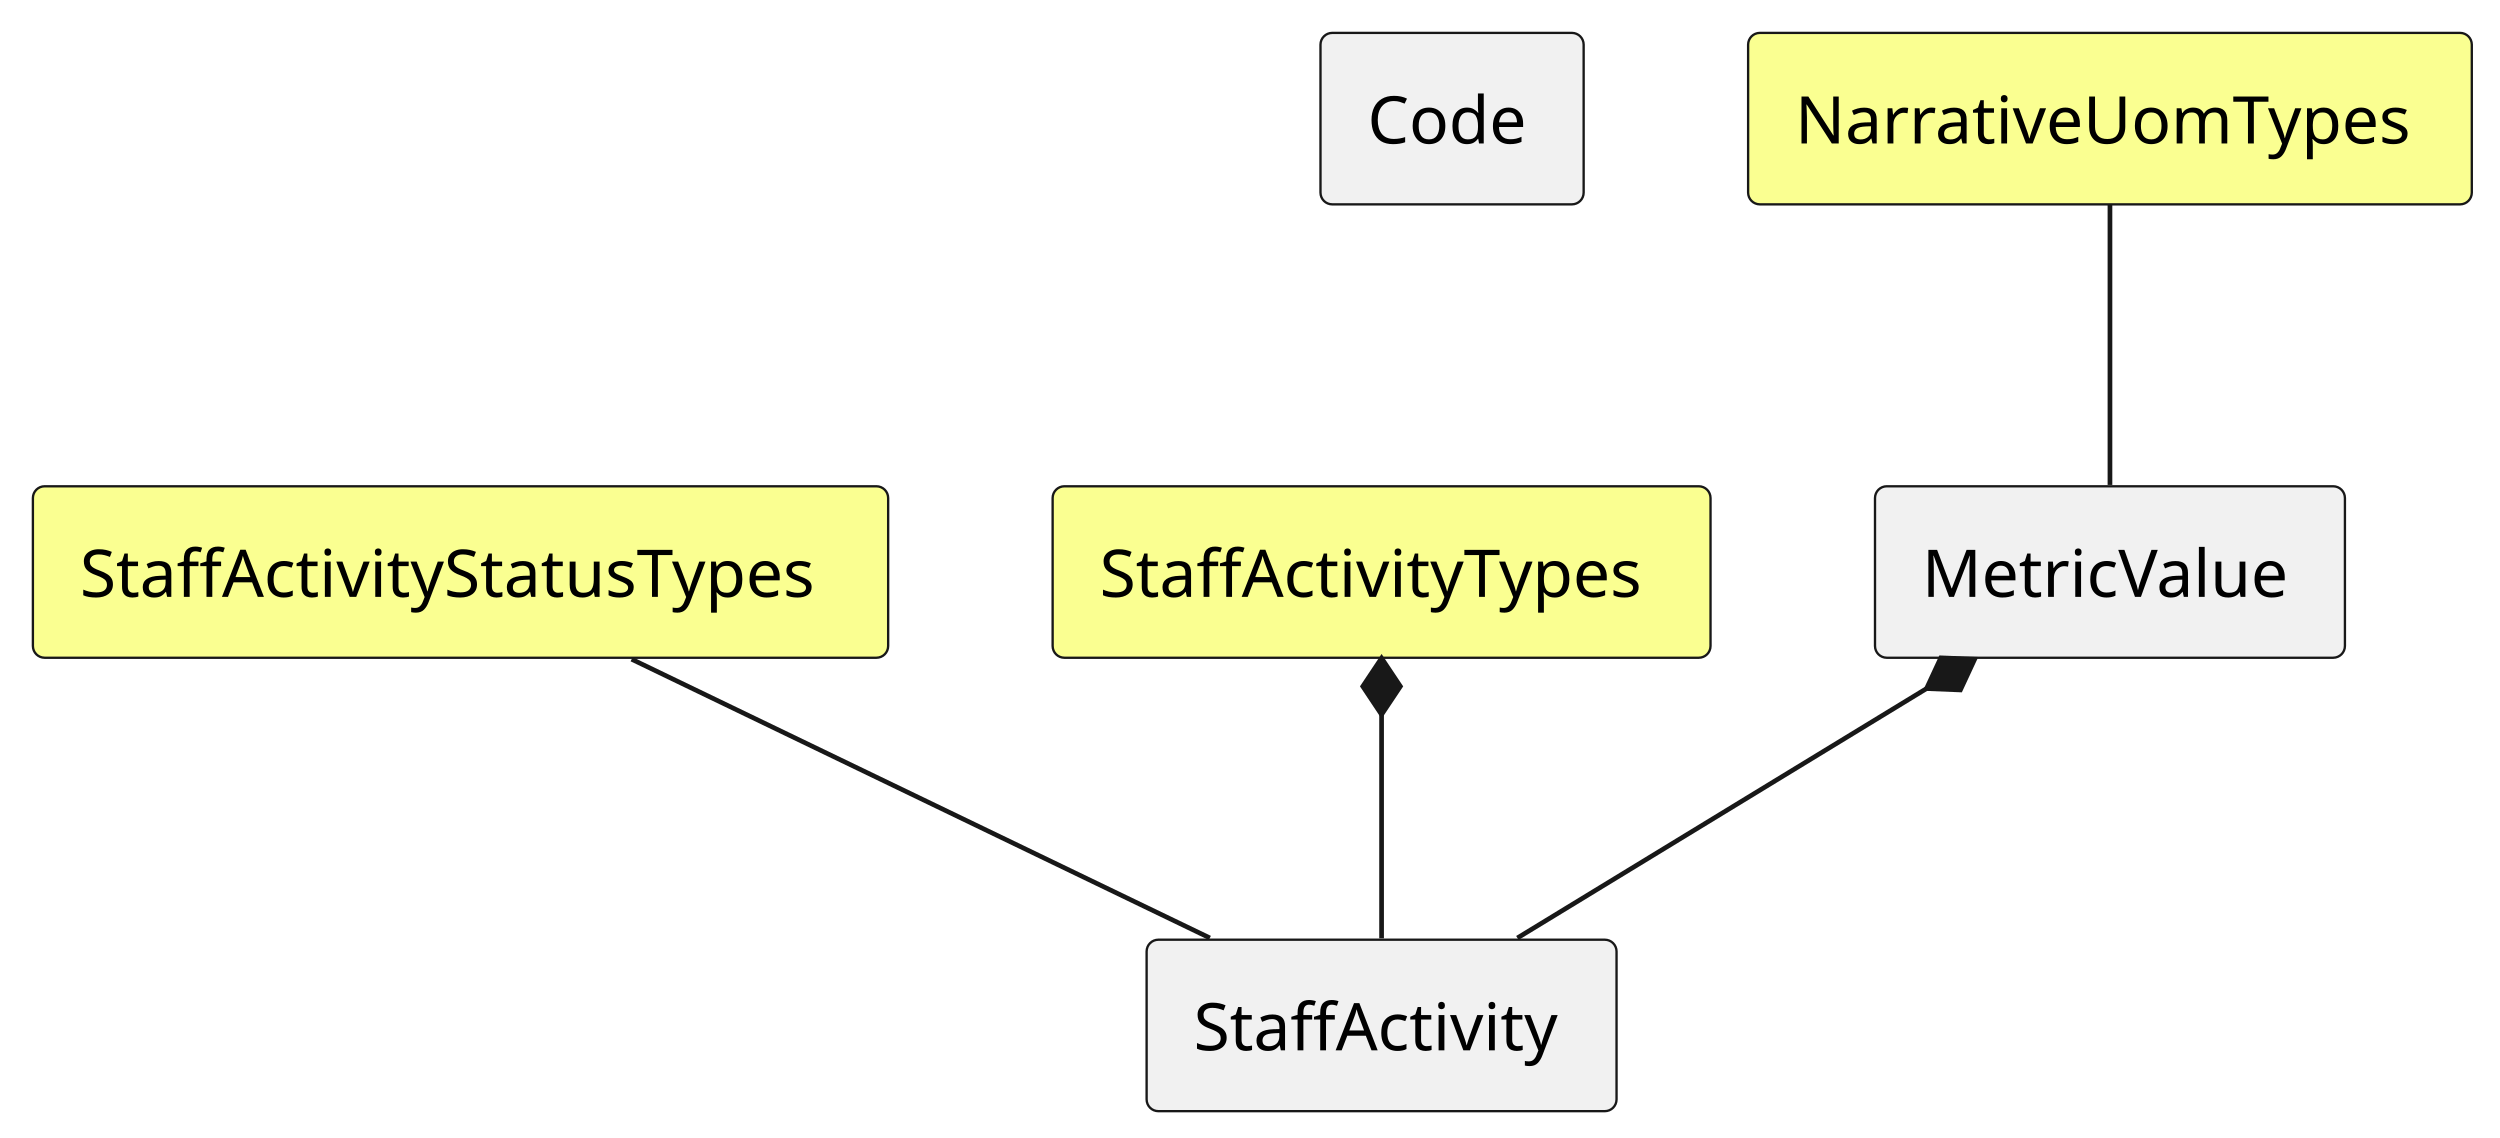
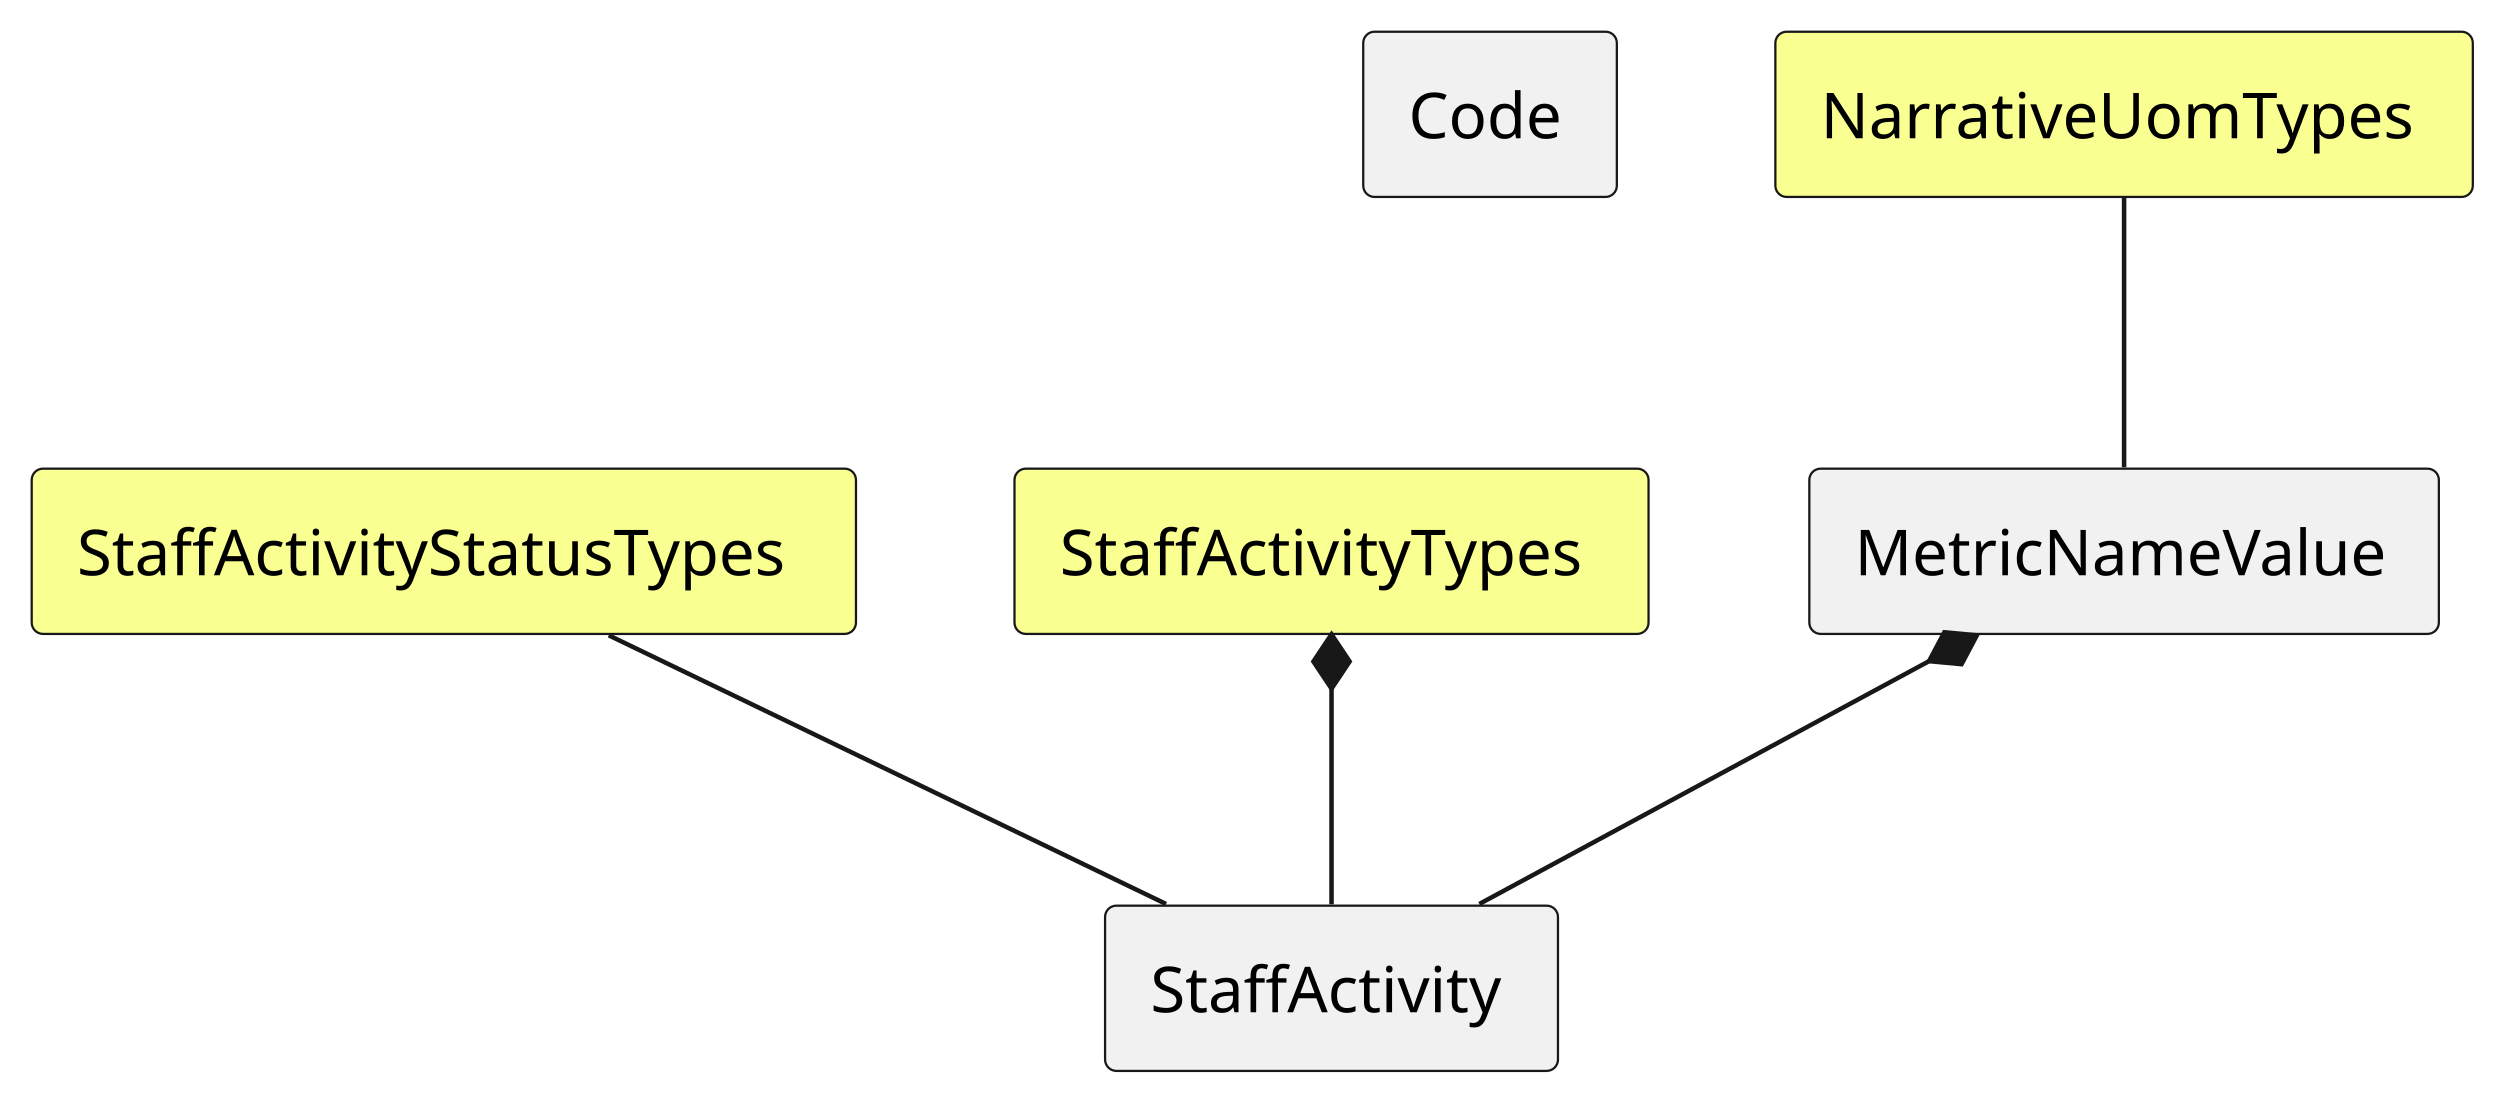
- <svg xmlns="http://www.w3.org/2000/svg" contentStyleType="text/css" height="242px" preserveAspectRatio="none" style="width:532px;height:242px;background:#FFFFFF;" version="1.1" viewBox="0 0 532 242" width="532px" zoomAndPan="magnify">
+ <svg xmlns="http://www.w3.org/2000/svg" contentStyleType="text/css" height="242px" preserveAspectRatio="none" style="width:552px;height:242px;background:#FFFFFF;" version="1.1" viewBox="0 0 552 242" width="552px" zoomAndPan="magnify">
  <defs />
  <g>
    <g id="elem_Code">
-       <rect fill="#F1F1F1" height="36.488" rx="2.5" ry="2.5" style="stroke:#181818;stroke-width:0.5;" width="56" x="281" y="7" />
-       <text fill="#000000" font-family="sans-serif" font-size="14" lengthAdjust="spacing" textLength="36" x="291" y="30.535">Code</text>
+       <rect fill="#F1F1F1" height="36.488" rx="2.5" ry="2.5" style="stroke:#181818;stroke-width:0.5;" width="56" x="301" y="7" />
+       <text fill="#000000" font-family="sans-serif" font-size="14" lengthAdjust="spacing" textLength="36" x="311" y="30.535">Code</text>
    </g>
-     <g id="elem_MetricValue">
-       <rect fill="#F1F1F1" height="36.488" rx="2.5" ry="2.5" style="stroke:#181818;stroke-width:0.5;" width="100" x="399" y="103.48" />
-       <text fill="#000000" font-family="sans-serif" font-size="14" lengthAdjust="spacing" textLength="80" x="409" y="127.015">MetricValue</text>
+     <g id="elem_MetricNameValue">
+       <rect fill="#F1F1F1" height="36.488" rx="2.5" ry="2.5" style="stroke:#181818;stroke-width:0.5;" width="139" x="399.5" y="103.48" />
+       <text fill="#000000" font-family="sans-serif" font-size="14" lengthAdjust="spacing" textLength="119" x="409.5" y="127.015">MetricNameValue</text>
    </g>
    <g id="elem_StaffActivity">
      <rect fill="#F1F1F1" height="36.488" rx="2.5" ry="2.5" style="stroke:#181818;stroke-width:0.5;" width="100" x="244" y="199.97" />
      <text fill="#000000" font-family="sans-serif" font-size="14" lengthAdjust="spacing" textLength="80" x="254" y="223.505">StaffActivity</text>
    </g>
    <g id="elem_NarrativeUomTypes">
-       <rect fill="#FAFF91" height="36.488" rx="2.5" ry="2.5" style="stroke:#181818;stroke-width:0.5;" width="154" x="372" y="7" />
-       <text fill="#000000" font-family="sans-serif" font-size="14" lengthAdjust="spacing" textLength="134" x="382" y="30.535">NarrativeUomTypes</text>
+       <rect fill="#FAFF91" height="36.488" rx="2.5" ry="2.5" style="stroke:#181818;stroke-width:0.5;" width="154" x="392" y="7" />
+       <text fill="#000000" font-family="sans-serif" font-size="14" lengthAdjust="spacing" textLength="134" x="402" y="30.535">NarrativeUomTypes</text>
    </g>
    <g id="elem_StaffActivityStatusTypes">
      <rect fill="#FAFF91" height="36.488" rx="2.5" ry="2.5" style="stroke:#181818;stroke-width:0.5;" width="182" x="7" y="103.48" />
      <text fill="#000000" font-family="sans-serif" font-size="14" lengthAdjust="spacing" textLength="162" x="17" y="127.015">StaffActivityStatusTypes</text>
    </g>
    <g id="elem_StaffActivityTypes">
      <rect fill="#FAFF91" height="36.488" rx="2.5" ry="2.5" style="stroke:#181818;stroke-width:0.5;" width="140" x="224" y="103.48" />
      <text fill="#000000" font-family="sans-serif" font-size="14" lengthAdjust="spacing" textLength="120" x="234" y="127.015">StaffActivityTypes</text>
    </g>
-     <g id="link_MetricValue_StaffActivity">
-       <path d="M409.964,146.527 C382.214,163.447 350.69,182.66 322.9,199.6 " fill="none" id="MetricValue-backto-StaffActivity" style="stroke:#181818;stroke-width:1.0;" />
-       <polygon fill="#181818" points="420.21,140.28,413.005,139.988,409.964,146.527,417.17,146.819,420.21,140.28" style="stroke:#181818;stroke-width:1.0;" />
+     <g id="link_MetricNameValue_StaffActivity">
+       <path d="M425.931,145.982 C394.601,162.902 358,182.66 326.63,199.6 " fill="none" id="MetricNameValue-backto-StaffActivity" style="stroke:#181818;stroke-width:1.0;" />
+       <polygon fill="#181818" points="436.49,140.28,429.31,139.612,425.931,145.982,433.111,146.651,436.49,140.28" style="stroke:#181818;stroke-width:1.0;" />
    </g>
-     <g id="link_NarrativeUomTypes_MetricValue">
-       <path d="M449,43.57 C449,60.51 449,86.17 449,103.19 " fill="none" id="NarrativeUomTypes-MetricValue" style="stroke:#181818;stroke-width:1.0;" />
+     <g id="link_NarrativeUomTypes_MetricNameValue">
+       <path d="M469,43.57 C469,60.51 469,86.17 469,103.19 " fill="none" id="NarrativeUomTypes-MetricNameValue" style="stroke:#181818;stroke-width:1.0;" />
    </g>
    <g id="link_StaffActivityStatusTypes_StaffActivity">
      <path d="M134.41,140.28 C169.5,157.2 222.32,182.66 257.46,199.6 " fill="none" id="StaffActivityStatusTypes-StaffActivity" style="stroke:#181818;stroke-width:1.0;" />
    </g>
    <g id="link_StaffActivityTypes_StaffActivity">
      <path d="M294,152.06 C294,169 294,182.66 294,199.68 " fill="none" id="StaffActivityTypes-backto-StaffActivity" style="stroke:#181818;stroke-width:1.0;" />
      <polygon fill="#181818" points="294,140.06,290,146.06,294,152.06,298,146.06,294,140.06" style="stroke:#181818;stroke-width:1.0;" />
    </g>
  </g>
</svg>
